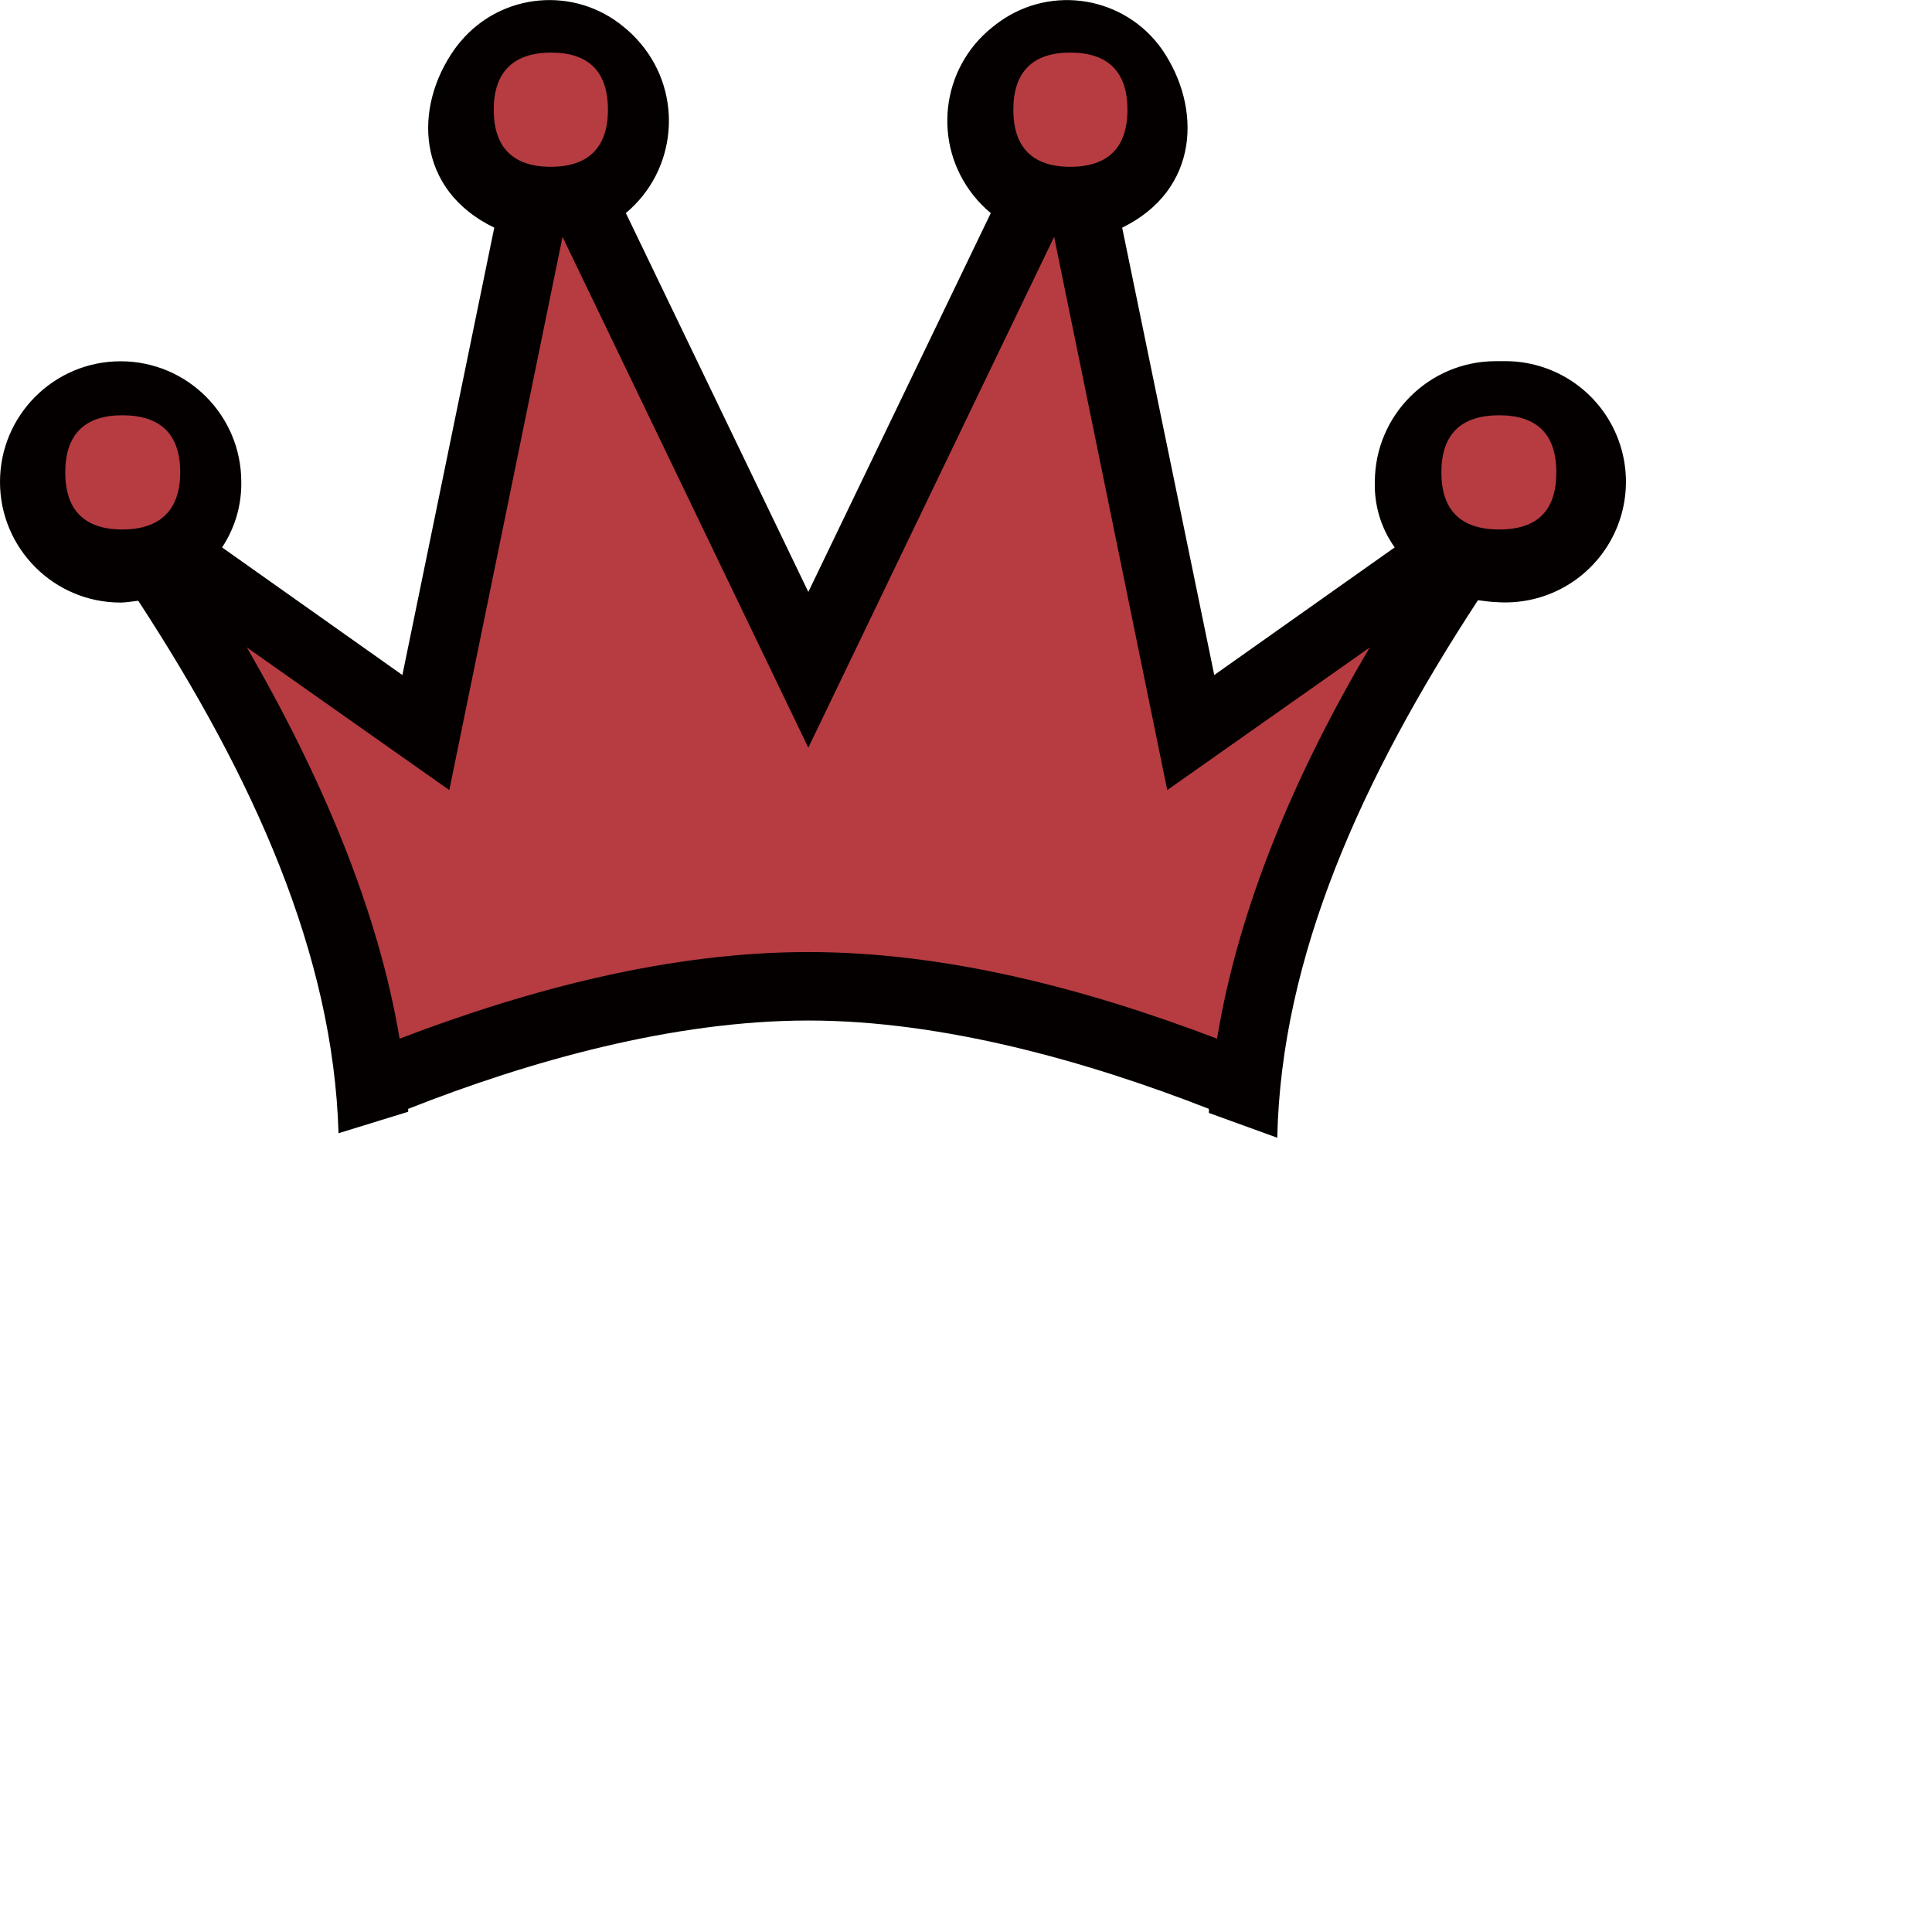
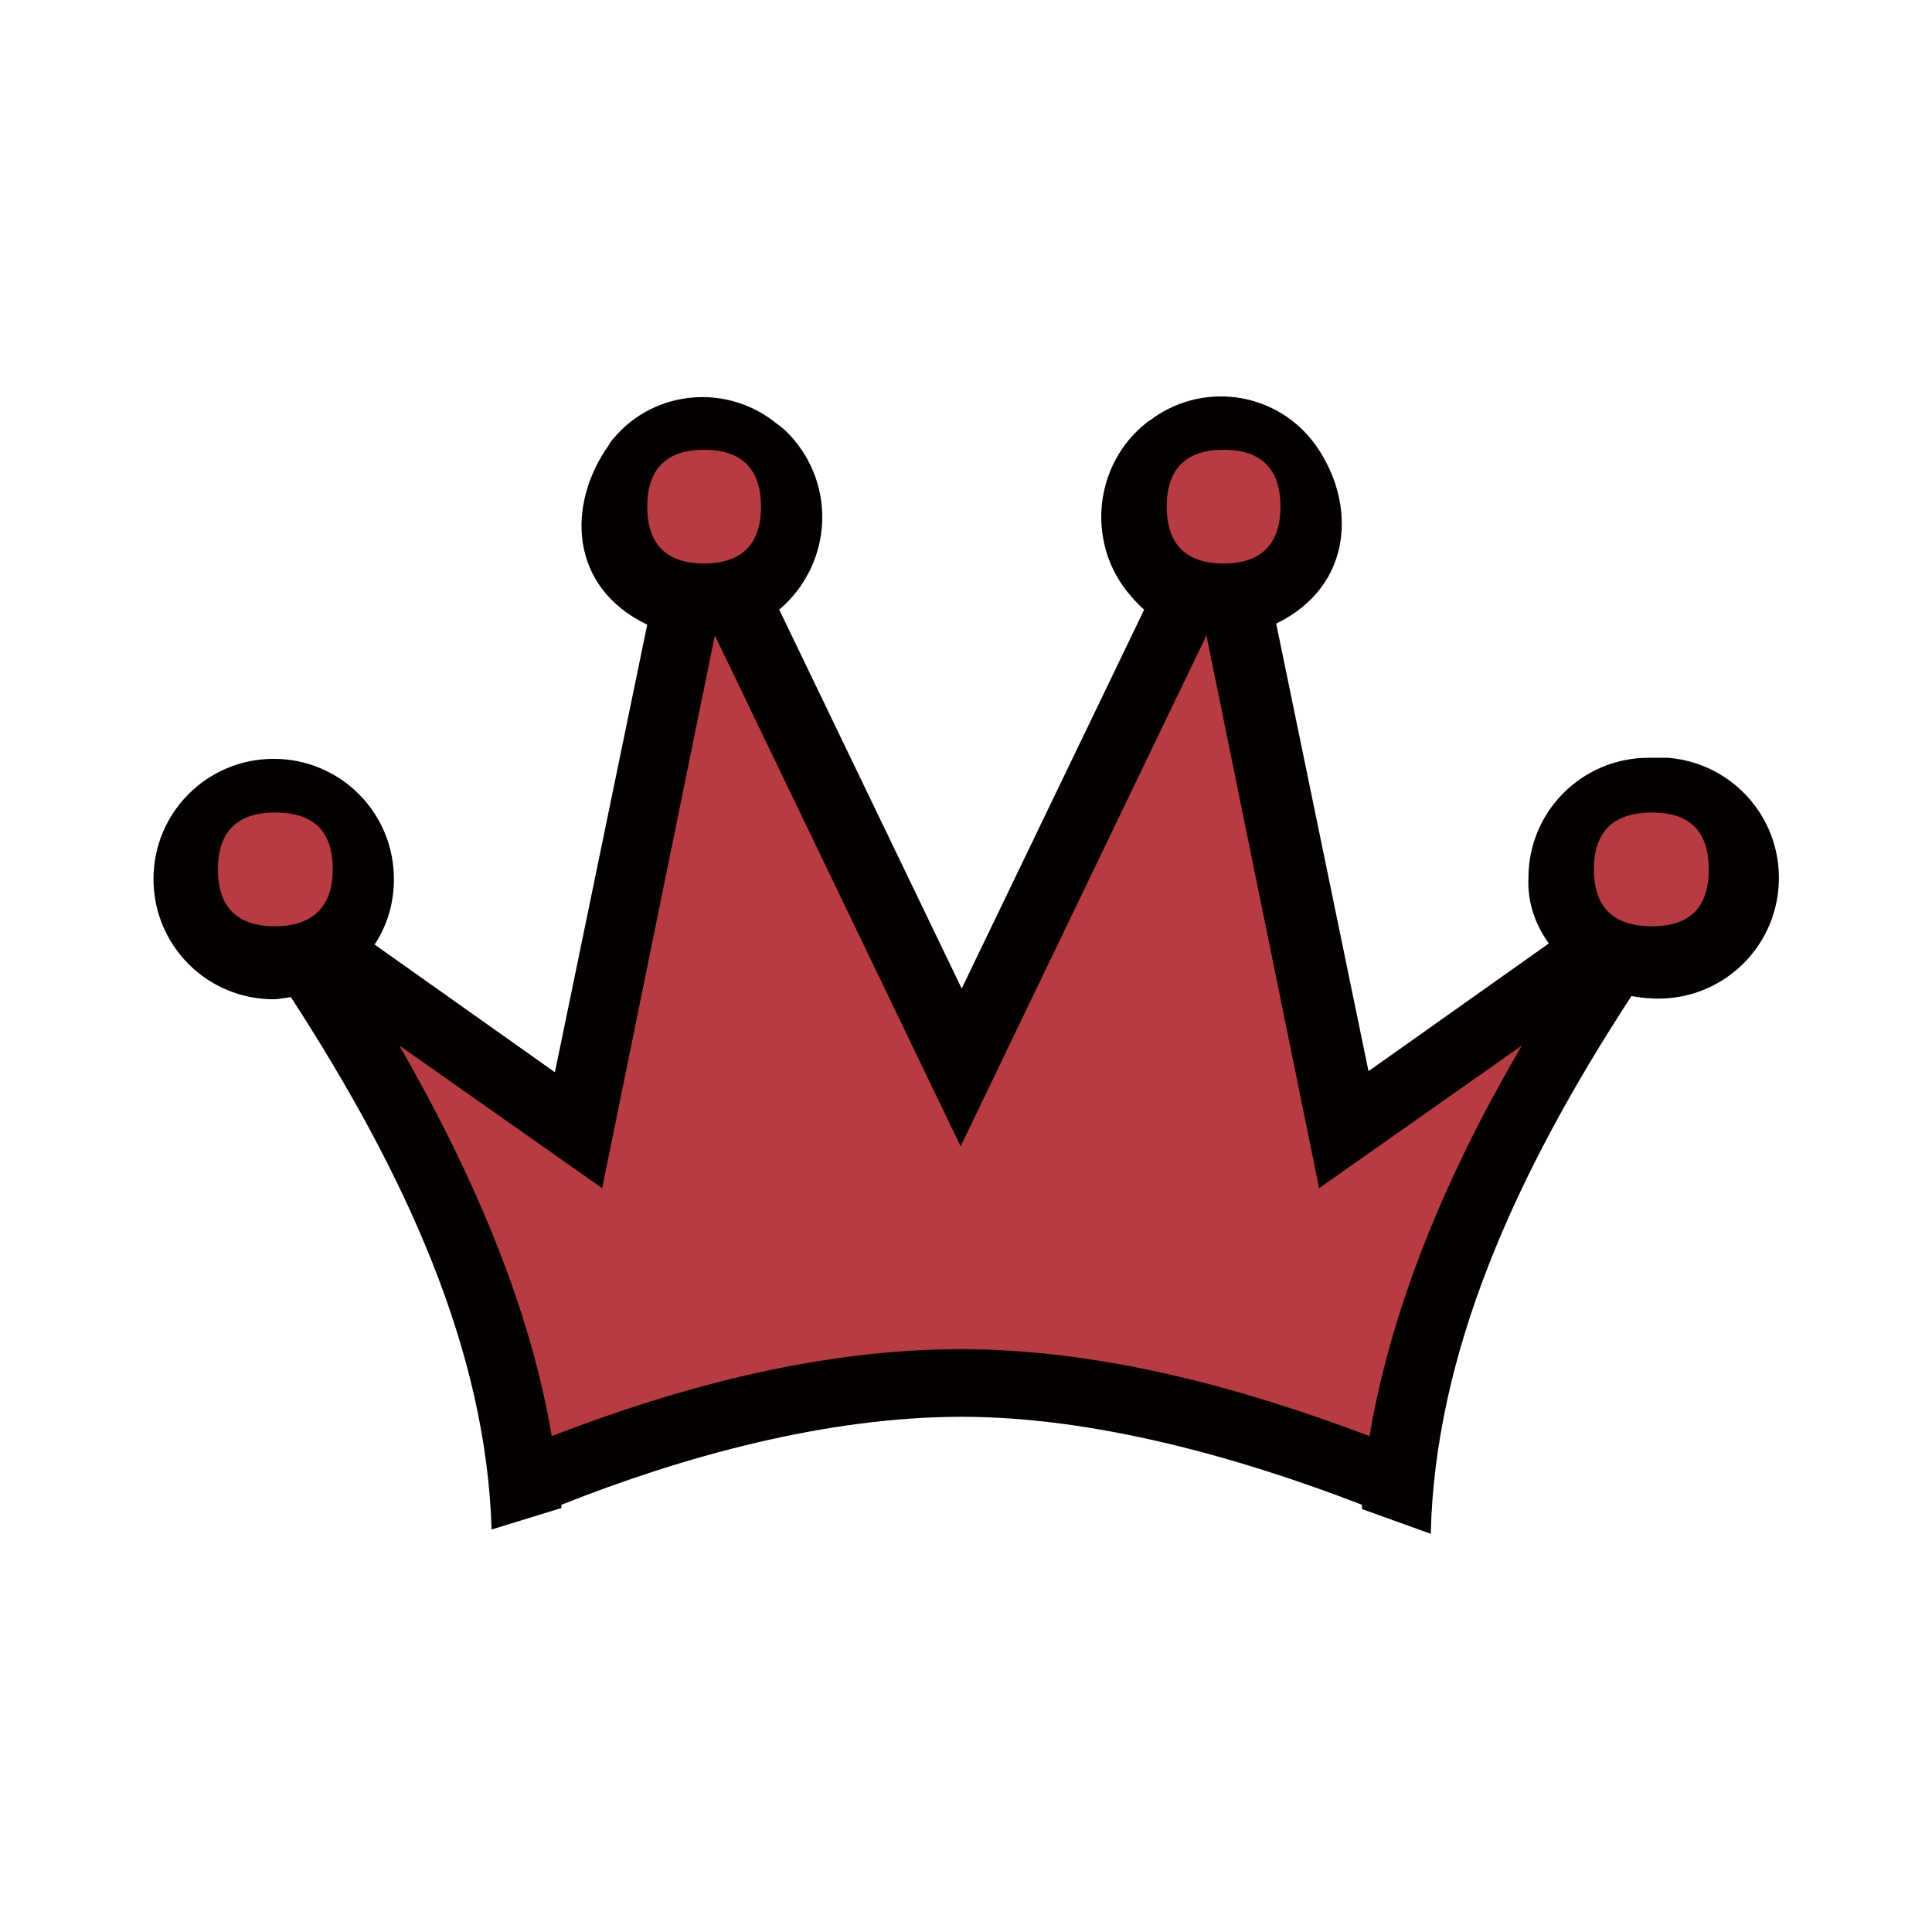
- <svg xmlns="http://www.w3.org/2000/svg" viewBox="0 0 180 180">
-   <defs>
-     <style>.cls-1{fill:#b63c41;}.cls-2{fill:#040000;}</style>
-   </defs>
-   <g id="Layer_2" data-name="Layer 2">
-     <g id="Layer_1-2" data-name="Layer 1">
-       <path class="cls-1" d="M116,100l-3.44-1.31c-13.84-5.29-25.95-7.87-37-7.87s-23.16,2.58-37,7.87L35.13,100l-.61-3.6C32.66,85.59,28,73.66,20.64,61L13.8,49.13,40.07,67.65,51.48,11.88l24.06,50,24-50L111,67.64l26.59-18.71-7.15,12c-7.38,12.45-12,24.36-13.85,35.4Z" />
-       <path class="cls-2" d="M140,33.65h-.67a11.27,11.27,0,0,0-11.24,11.23A10,10,0,0,0,129.94,51L113.13,62.89l-8.58-41.68C111.76,17.69,112,10,108.24,4.57A10.82,10.82,0,0,0,93.16,2c-.24.17-.47.35-.7.53a11.15,11.15,0,0,0-1.77,15.67,10.53,10.53,0,0,0,1.62,1.65l-17,35.3-17-35.3a11.19,11.19,0,0,0,1.4-15.77,11.5,11.5,0,0,0-1.57-1.55A10.82,10.82,0,0,0,42.9,3.88q-.28.33-.54.69C38.5,10,38.76,17.69,46.05,21.21L37.49,62.89,20.69,51a10.7,10.7,0,0,0,1.79-6.09A11.24,11.24,0,1,0,11.25,56.14c.43,0,.94-.09,1.63-.17C23.62,72.43,31.05,88.9,31.54,105.58l6.49-2c0-.09,0-.18,0-.27,11.3-4.46,24.7-8.23,37.3-8.23,12.43,0,25.9,3.77,37.3,8.23,0,.13,0,.26,0,.38L119,106c.36-16.81,7.8-33.42,18.7-50.08.69.08,1.2.17,1.63.17A11.24,11.24,0,1,0,140,33.65ZM113.39,96.77C101,92.05,88,88.7,75.31,88.7s-25.73,3.35-38.08,8.07c-2-12-7.29-24.45-14.23-36.45L41.86,73.61,52.41,22.07l22.9,47.59,22.9-47.59,10.54,51.54,18.87-13.29C120.51,72.32,115.36,84.76,113.39,96.77Z" />
-       <path class="cls-1" d="M139.68,38.69c-3.59,0-5.39,1.8-5.39,5.32s1.8,5.32,5.39,5.32S145,47.53,145,44,143.2,38.69,139.68,38.69Z" />
-       <path class="cls-1" d="M99.72,4.9c-3.52,0-5.31,1.81-5.31,5.32s1.79,5.32,5.31,5.32,5.32-1.8,5.32-5.32S103.24,4.9,99.72,4.9Z" />
-       <path class="cls-1" d="M51.35,4.9C47.84,4.9,46,6.71,46,10.22s1.8,5.32,5.31,5.32,5.33-1.8,5.33-5.32S54.87,4.9,51.35,4.9Z" />
-       <path class="cls-1" d="M11.39,38.69c-3.51,0-5.31,1.8-5.31,5.32s1.8,5.32,5.31,5.32,5.4-1.8,5.4-5.32S15,38.69,11.39,38.69Z" />
+ <svg xmlns="http://www.w3.org/2000/svg" version="1.1" id="Layer_1" x="0px" y="0px" viewBox="0 0 180 180" style="enable-background:new 0 0 180 180;" xml:space="preserve">
+   <style type="text/css">
+ 	.st0{fill:#B63C41;}
+ 	.st1{fill:#040000;}
+ </style>
+   <g id="Layer_2">
+     <g id="Layer_1-2">
+       <path class="st0" d="M130.3,137l-3.4-1.3c-13.8-5.3-25.9-7.9-37-7.9s-23.2,2.6-37,7.9l-3.4,1.3l-0.6-3.6    c-1.9-10.8-6.5-22.7-13.9-35.4l-6.8-11.9l26.3,18.5l11.4-55.8l24.1,50l24-50l11.5,55.8l26.6-18.7l-7.1,12    c-7.4,12.4-12,24.4-13.8,35.4L130.3,137z" />
+       <path class="st1" d="M154.3,70.6h-0.7c-6.2,0-11.2,5-11.2,11.2c-0.1,2.2,0.6,4.3,1.9,6.1l-16.8,11.9l-8.6-41.7    c7.2-3.5,7.5-11.2,3.7-16.6c-3.5-4.9-10.2-6-15.1-2.6c-0.2,0.2-0.5,0.3-0.7,0.5c-4.8,3.8-5.6,10.9-1.8,15.7c0,0,0,0,0,0    c0.5,0.6,1,1.2,1.6,1.7l-17,35.3l-17-35.3c4.7-4,5.4-11,1.4-15.8c0,0,0,0,0,0c-0.5-0.6-1-1.1-1.6-1.5c-4.6-3.8-11.4-3.2-15.2,1.3    c-0.2,0.2-0.4,0.5-0.5,0.7C52.8,47,53,54.7,60.3,58.2l-8.6,41.7L34.9,88c1.2-1.8,1.8-3.9,1.8-6.1c0-6.2-5-11.2-11.2-11.2    c-6.2,0-11.2,5-11.2,11.2c0,6.2,5,11.2,11.2,11.2c0,0,0,0,0,0c0.4,0,0.9-0.1,1.6-0.2c10.7,16.5,18.2,32.9,18.7,49.6l6.5-2    c0-0.1,0-0.2,0-0.3c11.3-4.5,24.7-8.2,37.3-8.2c12.4,0,25.9,3.8,37.3,8.2c0,0.1,0,0.3,0,0.4l6.4,2.3c0.4-16.8,7.8-33.4,18.7-50.1    c0.7,0.1,1.2,0.2,1.6,0.2c6.2,0.5,11.6-4.1,12.1-10.3s-4.1-11.6-10.3-12.1C155,70.6,154.6,70.6,154.3,70.6z M127.6,133.8    c-12.4-4.7-25.4-8.1-38.1-8.1s-25.7,3.3-38.1,8.1c-2-12-7.3-24.4-14.2-36.4l18.9,13.3l10.5-51.5l22.9,47.6l22.9-47.6l10.5,51.5    l18.9-13.3C134.8,109.3,129.6,121.8,127.6,133.8z" />
+       <path class="st0" d="M153.9,75.7c-3.6,0-5.4,1.8-5.4,5.3c0,3.5,1.8,5.3,5.4,5.3s5.3-1.8,5.3-5.3S157.5,75.7,153.9,75.7z" />
+       <path class="st0" d="M114,41.9c-3.5,0-5.3,1.8-5.3,5.3c0,3.5,1.8,5.3,5.3,5.3s5.3-1.8,5.3-5.3S117.5,41.9,114,41.9z" />
+       <path class="st0" d="M65.6,41.9c-3.5,0-5.3,1.8-5.3,5.3c0,3.5,1.8,5.3,5.3,5.3c3.5,0,5.3-1.8,5.3-5.3S69.1,41.9,65.6,41.9z" />
+       <path class="st0" d="M25.6,75.7c-3.5,0-5.3,1.8-5.3,5.3c0,3.5,1.8,5.3,5.3,5.3S31,84.5,31,81C31,77.5,29.3,75.7,25.6,75.7z" />
    </g>
  </g>
</svg>
